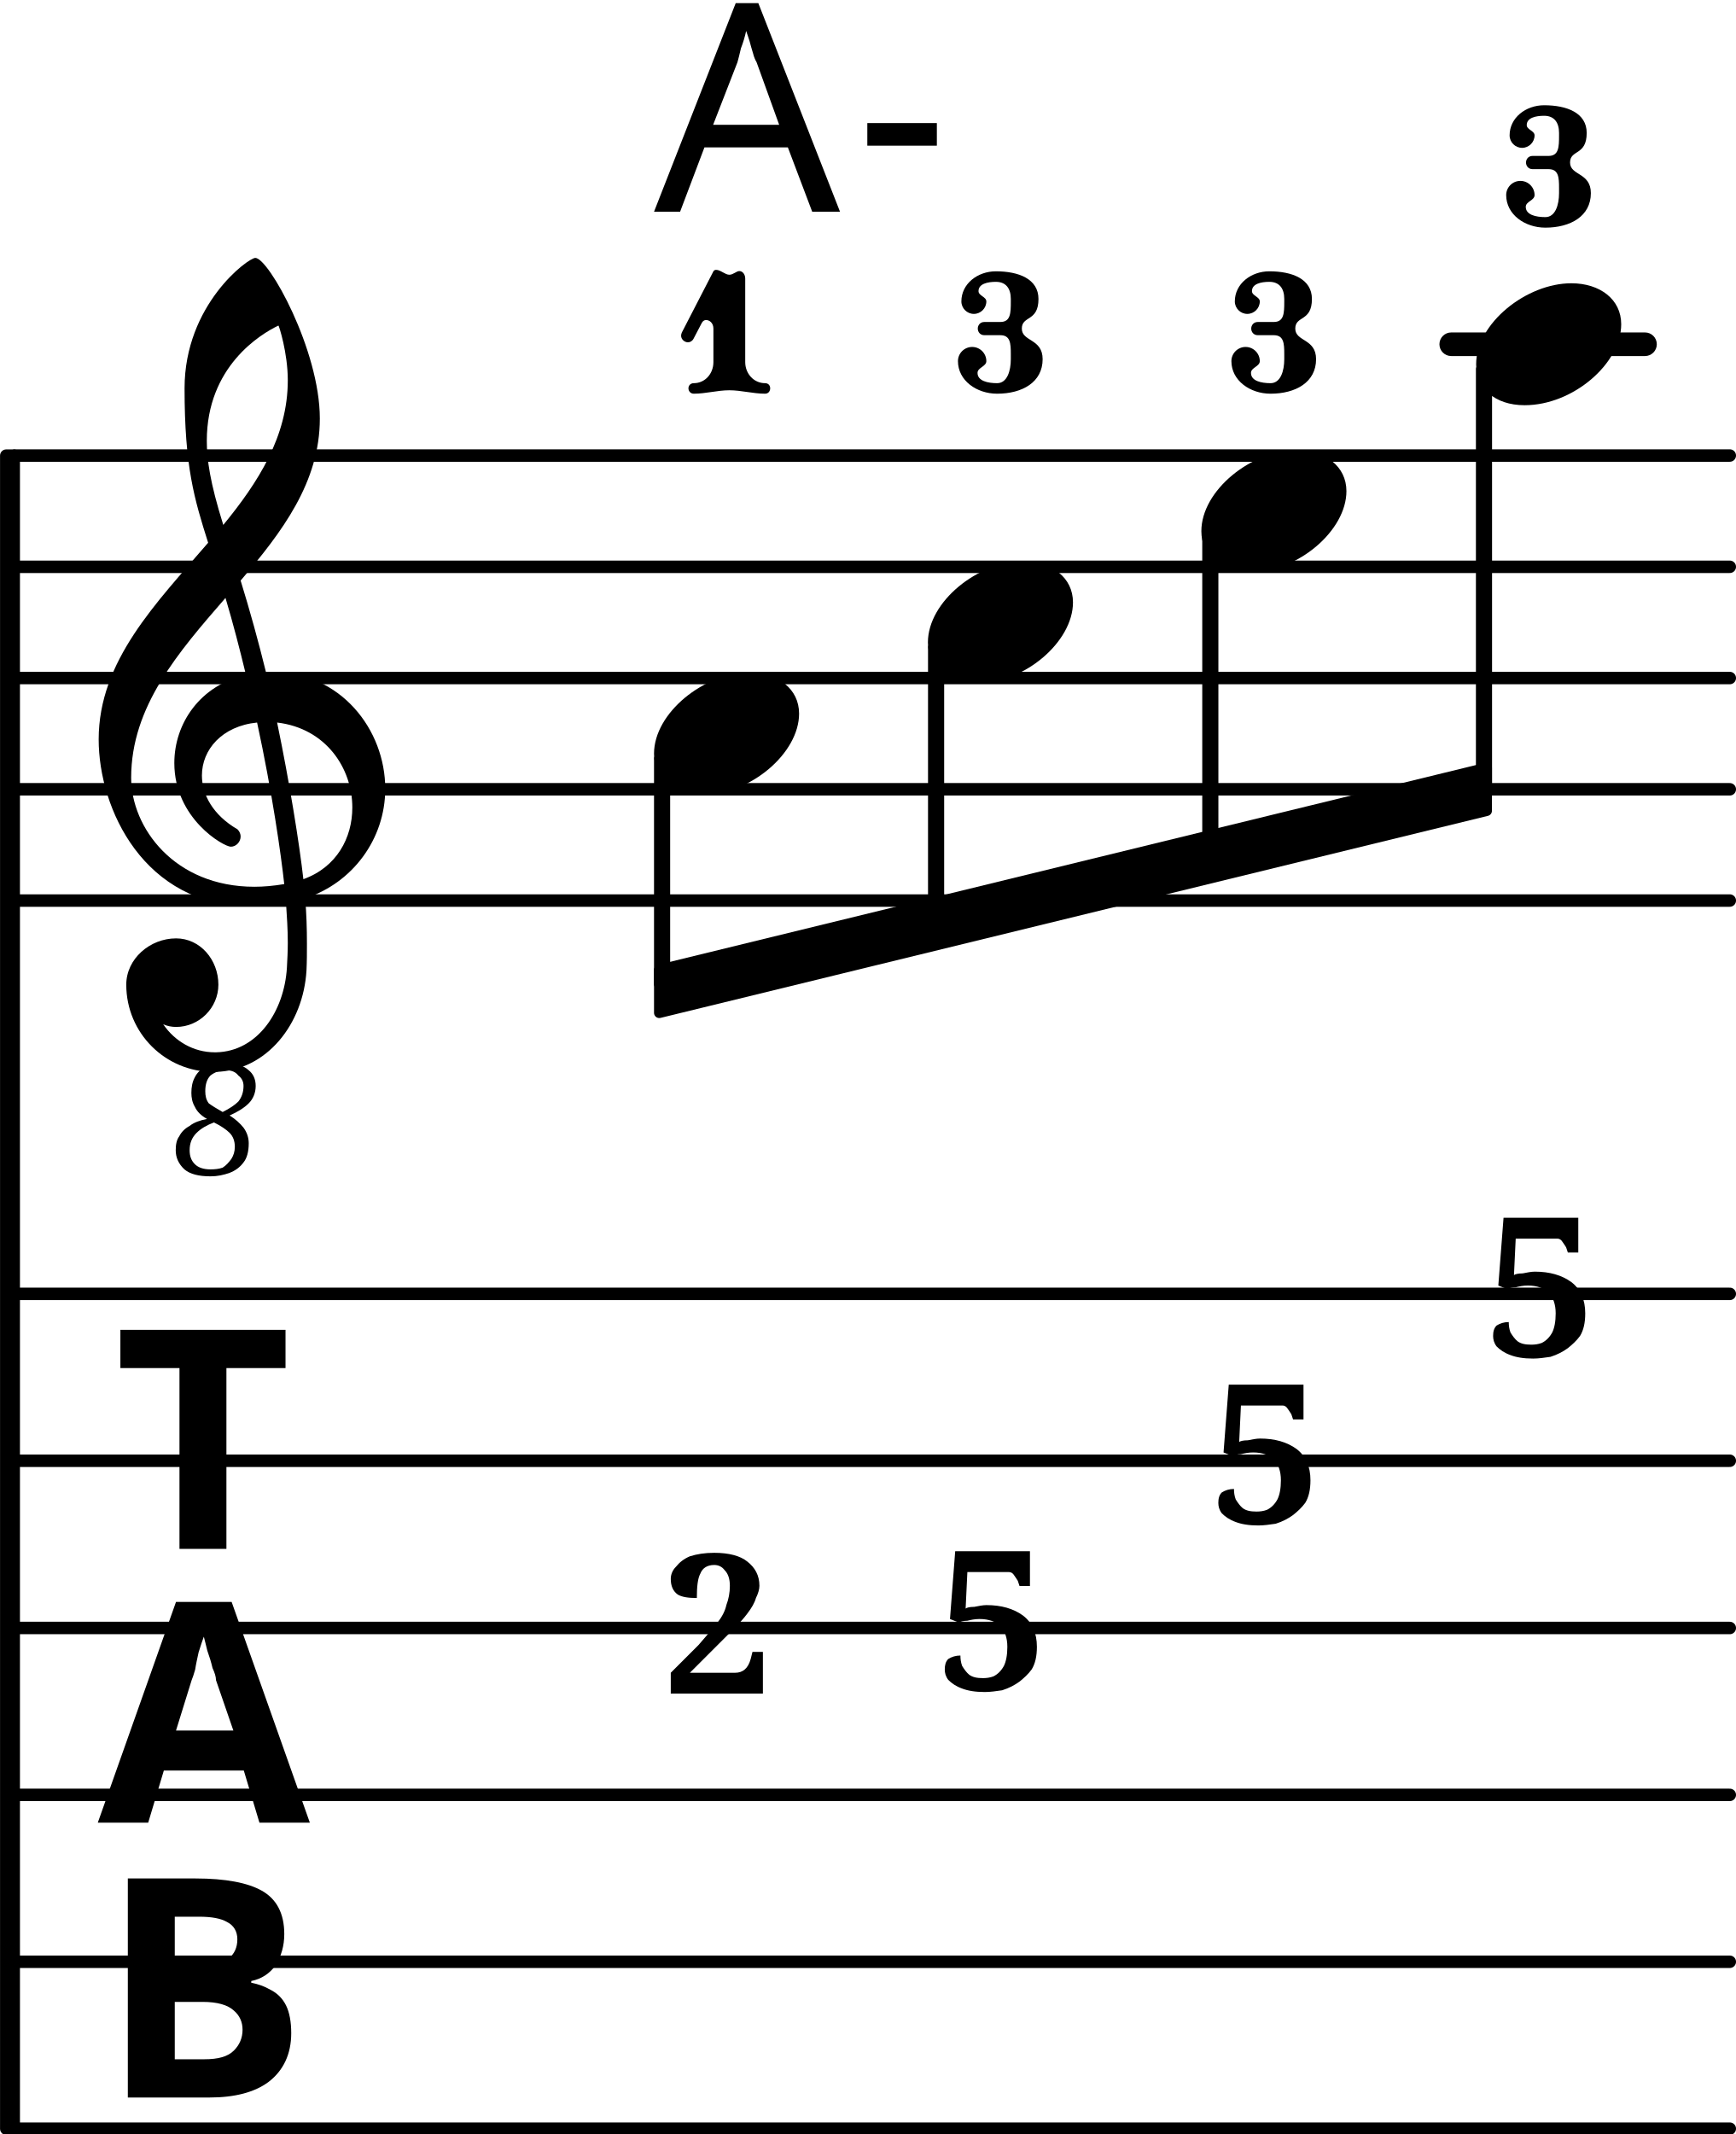
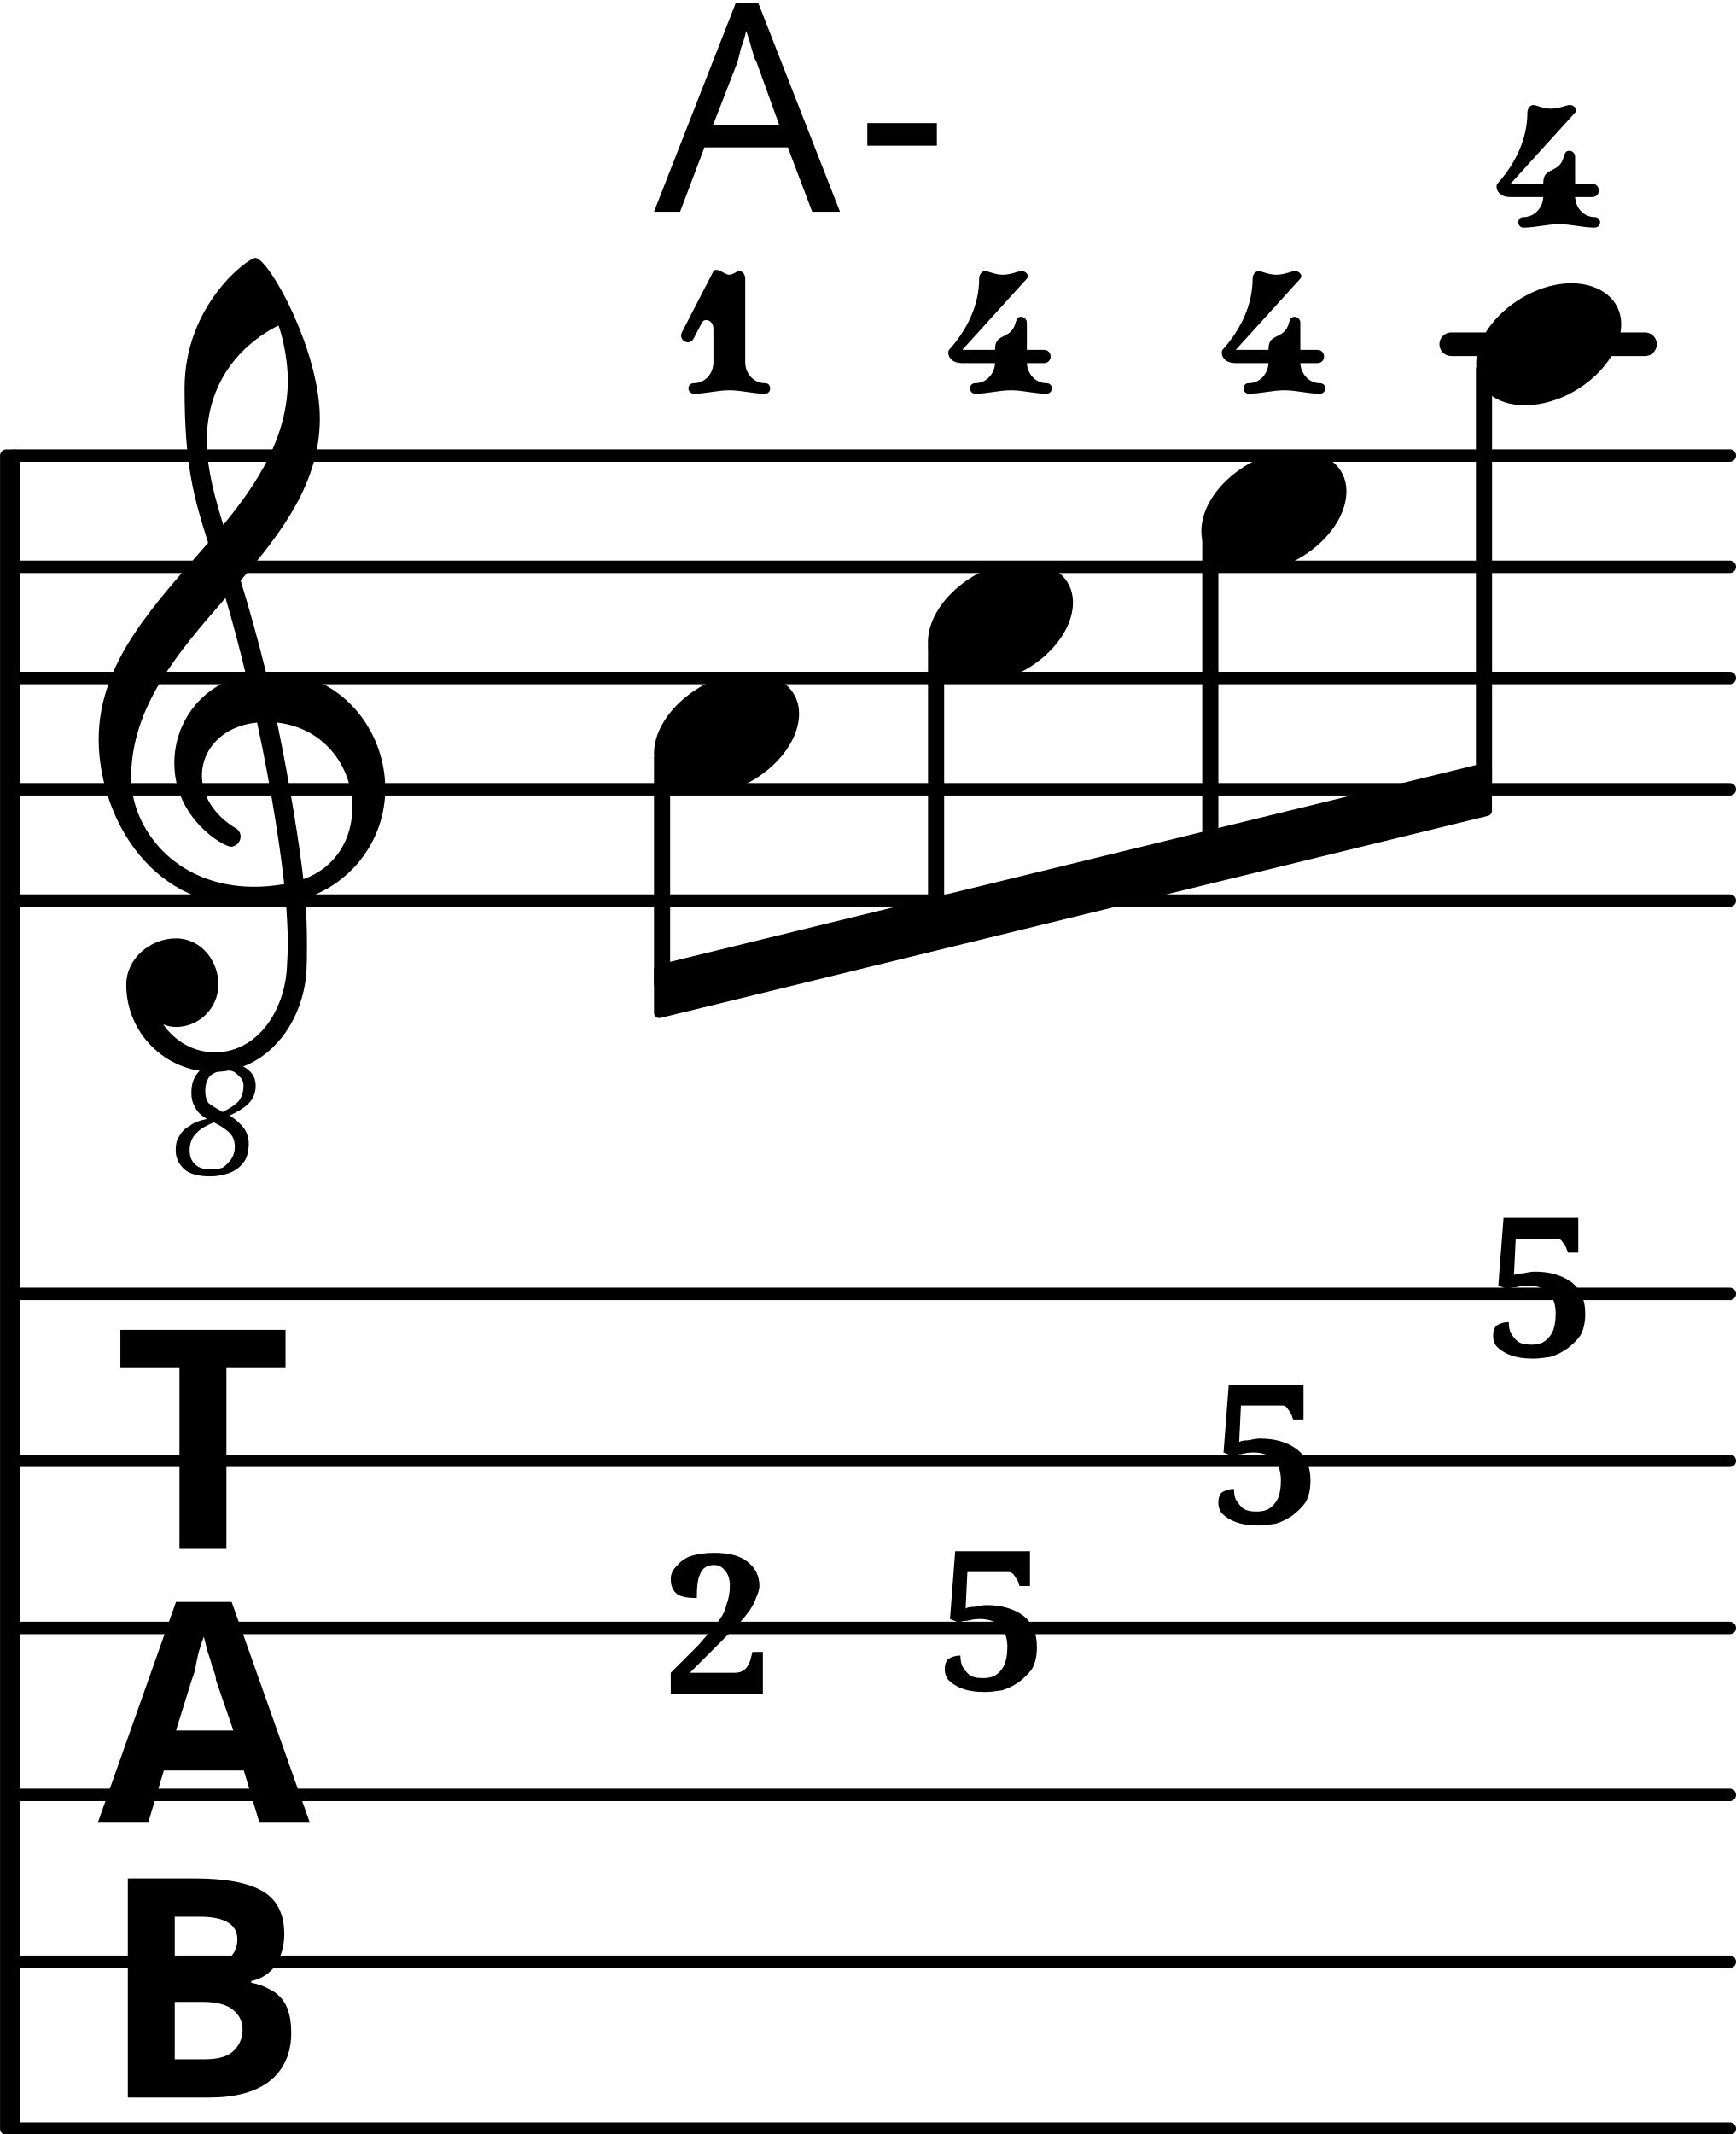
<svg xmlns="http://www.w3.org/2000/svg" preserveAspectRatio="xMidYMid meet" viewBox="-0.079 -4.192 15.6 19.18">
  <g transform="translate(0, -1.098)">
    <rect x="12.86" y="-0.106" width="1.954" height="0.212" ry="0.106" fill="currentColor" />
  </g>
  <g transform="translate(0, 3.902)">
    <line stroke-linejoin="round" stroke-linecap="round" stroke-width="0.112" stroke="currentColor" x1="0.056" y1="0" x2="15.47" y2="0" />
  </g>
  <g transform="translate(0, 2.902)">
    <line stroke-linejoin="round" stroke-linecap="round" stroke-width="0.112" stroke="currentColor" x1="0.056" y1="0" x2="15.47" y2="0" />
  </g>
  <g transform="translate(0, 1.902)">
    <line stroke-linejoin="round" stroke-linecap="round" stroke-width="0.112" stroke="currentColor" x1="0.056" y1="0" x2="15.47" y2="0" />
  </g>
  <g transform="translate(0, 0.9023)">
    <line stroke-linejoin="round" stroke-linecap="round" stroke-width="0.112" stroke="currentColor" x1="0.056" y1="0" x2="15.47" y2="0" />
  </g>
  <g transform="translate(0, -0.0977)">
    <line stroke-linejoin="round" stroke-linecap="round" stroke-width="0.112" stroke="currentColor" x1="0.056" y1="0" x2="15.47" y2="0" />
  </g>
  <g transform="translate(0, 14.94)">
    <line stroke-linejoin="round" stroke-linecap="round" stroke-width="0.112" stroke="currentColor" x1="0.056" y1="0" x2="15.47" y2="0" />
  </g>
  <g transform="translate(0, 13.44)">
    <line stroke-linejoin="round" stroke-linecap="round" stroke-width="0.112" stroke="currentColor" x1="0.056" y1="0" x2="15.47" y2="0" />
  </g>
  <g transform="translate(0, 11.94)">
    <line stroke-linejoin="round" stroke-linecap="round" stroke-width="0.112" stroke="currentColor" x1="0.056" y1="0" x2="15.47" y2="0" />
  </g>
  <g transform="translate(0, 10.44)">
    <line stroke-linejoin="round" stroke-linecap="round" stroke-width="0.112" stroke="currentColor" x1="0.056" y1="0" x2="15.47" y2="0" />
  </g>
  <g transform="translate(0, 8.937)">
    <line stroke-linejoin="round" stroke-linecap="round" stroke-width="0.112" stroke="currentColor" x1="0.056" y1="0" x2="15.47" y2="0" />
  </g>
  <g transform="translate(0, 7.437)">
    <line stroke-linejoin="round" stroke-linecap="round" stroke-width="0.112" stroke="currentColor" x1="0.056" y1="0" x2="15.47" y2="0" />
  </g>
  <g transform="translate(5.8, 4.718)">
    <polygon stroke-linejoin="round" stroke-linecap="round" stroke-width="0.094" fill="currentColor" stroke="currentColor" points="7.485 -2.009 7.485 -1.623 0.047 0.193 0.047 -0.193" />
  </g>
  <g transform="translate(5.8, -2.289)">
    <text font-family="sans" font-size="2.616" text-anchor="start" fill="currentColor">
      <tspan>A</tspan>
    </text>
  </g>
  <g transform="translate(7.608, -2.289)">
    <text font-family="sans" font-size="2.616" text-anchor="start" fill="currentColor">
      <tspan>-</tspan>
    </text>
  </g>
  <g transform="translate(5.8, 2.402)">
    <path transform="scale(0.004, -0.004)" d="M0 -45c0 92 113 182 214 182c64 0 112 -36 112 -92c0 -88 -108 -182 -217 -182c-68 0 -109 39 -109 92z" fill="currentColor" />
  </g>
  <g transform="translate(6.05, -0.6535)">
    <path transform="scale(0.0022, -0.0022)" d="M194 486c16 0 29 15 41 15c13 0 24 -13 24 -31v-341c0 -47 35 -86 81 -86c14 0 21 -10 21 -21s-7 -22 -21 -22c-49 0 -97 14 -146 14s-96 -14 -145 -14c-14 0 -22 11 -22 22s8 21 22 21c46 0 80 39 80 86v137c0 23 -16 35 -30 35c-7 0 -13 -4 -17 -11l-34 -65 c-5 -10 -14 -15 -23 -15c-14 0 -28 12 -28 27c0 4 1 8 3 13l129 250c2 4 7 6 11 6c18 0 37 -20 54 -20z" fill="currentColor" />
  </g>
  <g transform="translate(0.8, 2.902)">
    <path transform="scale(0.004, -0.004)" d="M265 -635h-5c-108 0 -196 87 -196 196c0 58 53 104 112 104c54 0 95 -48 95 -104c0 -52 -43 -95 -95 -95c-10 0 -20 2 -29 6c26 -38 68 -63 116 -63h3zM403 150c28 -135 50 -272 59 -352c75 27 110 93 110 161c0 88 -59 178 -169 191zM75 26c0 -112 97 -245 277 -245 c21 0 43 2 67 6c-7 65 -27 206 -61 363c-79 -8 -124 -61 -124 -119c0 -43 25 -89 80 -121c5 -5 7 -11 7 -16c0 -12 -10 -23 -22 -23c-16 0 -127 63 -127 188c0 89 58 175 161 198c-14 58 -29 116 -46 173c-106 -122 -212 -244 -212 -404zM354 1194c30 0 145 -207 145 -361 c0 -143 -85 -255 -178 -364c21 -68 40 -137 57 -206c4 0 8 1 12 1c156 0 256 -130 256 -263c0 -113 -74 -212 -180 -246c3 -34 4 -68 4 -102c0 -20 0 -40 -1 -60c-7 -120 -89 -225 -204 -228l1 44c93 2 153 92 159 190c1 19 2 37 2 56c0 30 -2 60 -4 90 c-28 -5 -54 -8 -79 -8c-240 0 -342 219 -342 375c0 177 130 307 246 442c-31 98 -53 170 -53 347c0 188 143 293 159 293zM427 919c0 62 -20 123 -21 123c-40 -19 -161 -92 -161 -259c0 -42 7 -93 37 -189c78 95 145 199 145 325z" fill="currentColor" />
  </g>
  <g transform="translate(1.485, 6.365)">
    <text font-family="serif" font-style="italic" font-size="1.386" text-anchor="start" fill="currentColor">
      <tspan>8</tspan>
    </text>
  </g>
  <g transform="translate(5.888, 11.03)">
    <text font-family="serif" font-weight="bold" font-size="1.746" text-anchor="start" fill="currentColor">
      <tspan>2</tspan>
    </text>
  </g>
  <g transform="translate(0.9406, 9.729)">
    <text font-family="sans" font-weight="bold" font-size="2.772" text-anchor="start" fill="currentColor">
      <tspan>T</tspan>
    </text>
  </g>
  <g transform="translate(0.8, 12.19)">
    <text font-family="sans" font-weight="bold" font-size="2.772" text-anchor="start" fill="currentColor">
      <tspan>A</tspan>
    </text>
  </g>
  <g transform="translate(0.8201, 14.66)">
    <text font-family="sans" font-weight="bold" font-size="2.772" text-anchor="start" fill="currentColor">
      <tspan>B</tspan>
    </text>
  </g>
  <g transform="translate(5.872, 1.902)">
    <rect x="-0.072" y="0.679" width="0.145" height="2.119" ry="0.047" fill="currentColor" />
  </g>
  <g transform="translate(8.262, 1.402)">
    <path transform="scale(0.004, -0.004)" d="M0 -45c0 92 113 182 214 182c64 0 112 -36 112 -92c0 -88 -108 -182 -217 -182c-68 0 -109 39 -109 92z" fill="currentColor" />
  </g>
-   <g transform="translate(8.532, -0.6535)">
-     <path transform="scale(0.0022, -0.0022)" d="M261 266c0 -54 85 -40 85 -125c0 -94 -83 -141 -186 -141c-84 0 -160 54 -160 133c0 32 26 58 58 58s58 -26 58 -58c0 -22 -36 -26 -36 -48c0 -33 42 -42 80 -42c41 0 56 50 56 98v21c0 44 -2 77 -43 77h-65c-18 0 -27 14 -27 27s9 27 27 27h65c42 0 43 36 43 83v11 c0 43 -20 70 -61 70c-34 0 -71 -8 -71 -38c0 -19 32 -23 32 -42c0 -28 -23 -51 -51 -51s-51 23 -51 51c0 72 66 123 141 123c93 0 174 -31 174 -113c0 -94 -68 -67 -68 -121z" fill="currentColor" />
+   <g transform="translate(8.452, -0.6535)">
+     <path transform="scale(0.0022, -0.0022)" d="M148 501c10 0 41 -15 72 -15c32 0 63 15 76 15c15 0 26 -11 26 -21c0 -4 -1 -7 -4 -10l-264 -291h134v4c0 60 50 41 75 85c7 11 8 24 14 36c3 7 10 10 17 10c11 0 24 -8 24 -25v-110h70c18 0 27 -14 27 -27s-9 -27 -27 -27h-70c2 -45 36 -82 80 -82c14 0 22 -10 22 -21 s-8 -22 -22 -22c-49 0 -96 14 -145 14s-97 -14 -146 -14c-14 0 -21 11 -21 22s7 21 21 21c44 0 79 37 81 82h-134c-43 0 -57 25 -57 42c0 5 1 10 3 12c73 81 123 182 123 291c0 17 11 31 25 31z" fill="currentColor" />
  </g>
  <g transform="translate(8.351, 11)">
    <text font-family="serif" font-weight="bold" font-size="1.746" text-anchor="start" fill="currentColor">
      <tspan>5</tspan>
    </text>
  </g>
  <g transform="translate(8.335, 1.902)">
    <rect x="-0.072" y="-0.321" width="0.145" height="2.525" ry="0.047" fill="currentColor" />
  </g>
  <g transform="translate(10.72, 0.4023)">
    <path transform="scale(0.004, -0.004)" d="M0 -45c0 92 113 182 214 182c64 0 112 -36 112 -92c0 -88 -108 -182 -217 -182c-68 0 -109 39 -109 92z" fill="currentColor" />
  </g>
-   <g transform="translate(10.99, -0.6535)">
-     <path transform="scale(0.0022, -0.0022)" d="M261 266c0 -54 85 -40 85 -125c0 -94 -83 -141 -186 -141c-84 0 -160 54 -160 133c0 32 26 58 58 58s58 -26 58 -58c0 -22 -36 -26 -36 -48c0 -33 42 -42 80 -42c41 0 56 50 56 98v21c0 44 -2 77 -43 77h-65c-18 0 -27 14 -27 27s9 27 27 27h65c42 0 43 36 43 83v11 c0 43 -20 70 -61 70c-34 0 -71 -8 -71 -38c0 -19 32 -23 32 -42c0 -28 -23 -51 -51 -51s-51 23 -51 51c0 72 66 123 141 123c93 0 174 -31 174 -113c0 -94 -68 -67 -68 -121z" fill="currentColor" />
+   <g transform="translate(10.91, -0.6535)">
+     <path transform="scale(0.0022, -0.0022)" d="M148 501c10 0 41 -15 72 -15c32 0 63 15 76 15c15 0 26 -11 26 -21c0 -4 -1 -7 -4 -10l-264 -291h134v4c0 60 50 41 75 85c7 11 8 24 14 36c3 7 10 10 17 10c11 0 24 -8 24 -25v-110h70c18 0 27 -14 27 -27s-9 -27 -27 -27h-70c2 -45 36 -82 80 -82c14 0 22 -10 22 -21 s-8 -22 -22 -22c-49 0 -96 14 -145 14s-97 -14 -146 -14c-14 0 -21 11 -21 22s7 21 21 21c44 0 79 37 81 82h-134c-43 0 -57 25 -57 42c0 5 1 10 3 12c73 81 123 182 123 291c0 17 11 31 25 31z" fill="currentColor" />
  </g>
  <g transform="translate(10.81, 9.503)">
    <text font-family="serif" font-weight="bold" font-size="1.746" text-anchor="start" fill="currentColor">
      <tspan>5</tspan>
    </text>
  </g>
  <g transform="translate(10.8, 1.902)">
    <rect x="-0.072" y="-1.321" width="0.145" height="2.932" ry="0.047" fill="currentColor" />
  </g>
  <g transform="translate(13.19, -1.098)">
    <path transform="scale(0.004, -0.004)" d="M0 -45c0 92 113 182 214 182c64 0 112 -36 112 -92c0 -88 -108 -182 -217 -182c-68 0 -109 39 -109 92z" fill="currentColor" />
  </g>
-   <g transform="translate(13.46, -2.146)">
-     <path transform="scale(0.0022, -0.0022)" d="M261 266c0 -54 85 -40 85 -125c0 -94 -83 -141 -186 -141c-84 0 -160 54 -160 133c0 32 26 58 58 58s58 -26 58 -58c0 -22 -36 -26 -36 -48c0 -33 42 -42 80 -42c41 0 56 50 56 98v21c0 44 -2 77 -43 77h-65c-18 0 -27 14 -27 27s9 27 27 27h65c42 0 43 36 43 83v11 c0 43 -20 70 -61 70c-34 0 -71 -8 -71 -38c0 -19 32 -23 32 -42c0 -28 -23 -51 -51 -51s-51 23 -51 51c0 72 66 123 141 123c93 0 174 -31 174 -113c0 -94 -68 -67 -68 -121z" fill="currentColor" />
+   <g transform="translate(13.38, -2.146)">
+     <path transform="scale(0.0022, -0.0022)" d="M148 501c10 0 41 -15 72 -15c32 0 63 15 76 15c15 0 26 -11 26 -21c0 -4 -1 -7 -4 -10l-264 -291h134v4c0 60 50 41 75 85c7 11 8 24 14 36c3 7 10 10 17 10c11 0 24 -8 24 -25v-110h70c18 0 27 -14 27 -27s-9 -27 -27 -27h-70c2 -45 36 -82 80 -82c14 0 22 -10 22 -21 s-8 -22 -22 -22c-49 0 -96 14 -145 14s-97 -14 -146 -14c-14 0 -21 11 -21 22s7 21 21 21c44 0 79 37 81 82h-134c-43 0 -57 25 -57 42c0 5 1 10 3 12c73 81 123 182 123 291c0 17 11 31 25 31z" fill="currentColor" />
  </g>
  <g transform="translate(13.28, 8.003)">
    <text font-family="serif" font-weight="bold" font-size="1.746" text-anchor="start" fill="currentColor">
      <tspan>5</tspan>
    </text>
  </g>
  <g transform="translate(13.26, 1.902)">
    <rect x="-0.072" y="-2.821" width="0.145" height="3.838" ry="0.047" fill="currentColor" />
  </g>
  <g transform="translate(-0.0786, 7.42)">
    <rect x="0" y="-7.573" width="0.179" height="15.15" ry="0.056" fill="currentColor" />
  </g>
</svg>
